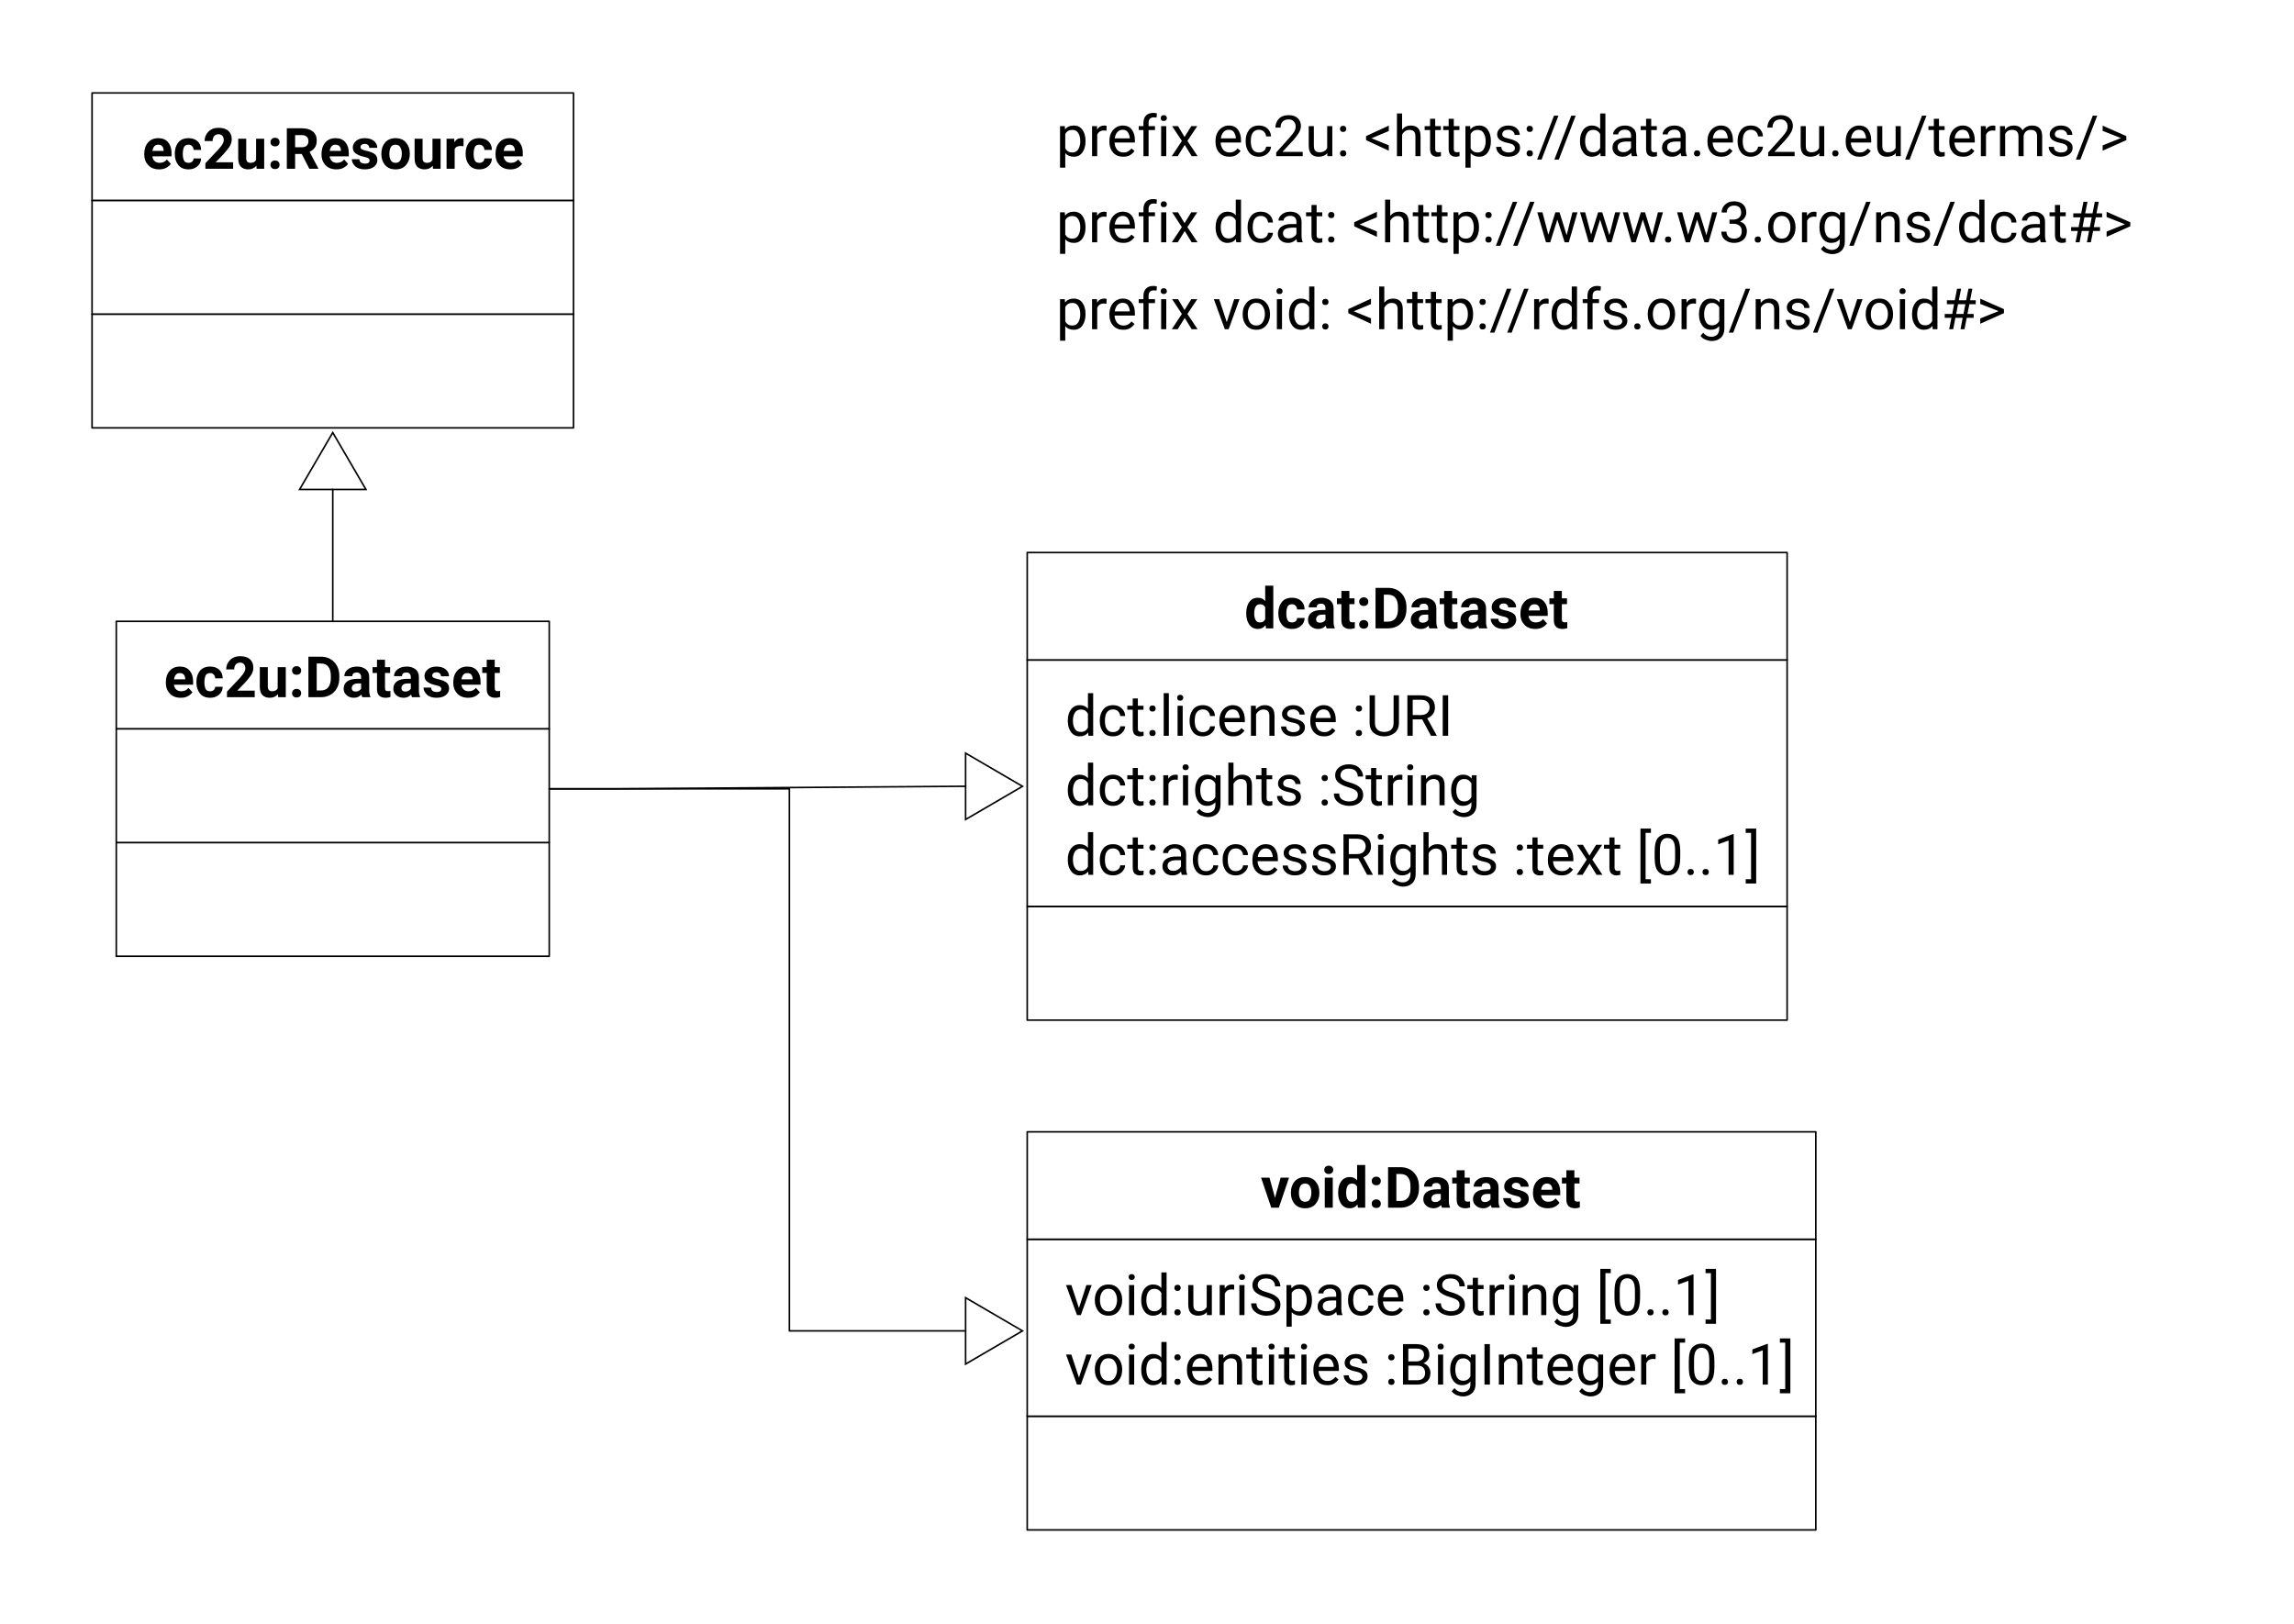
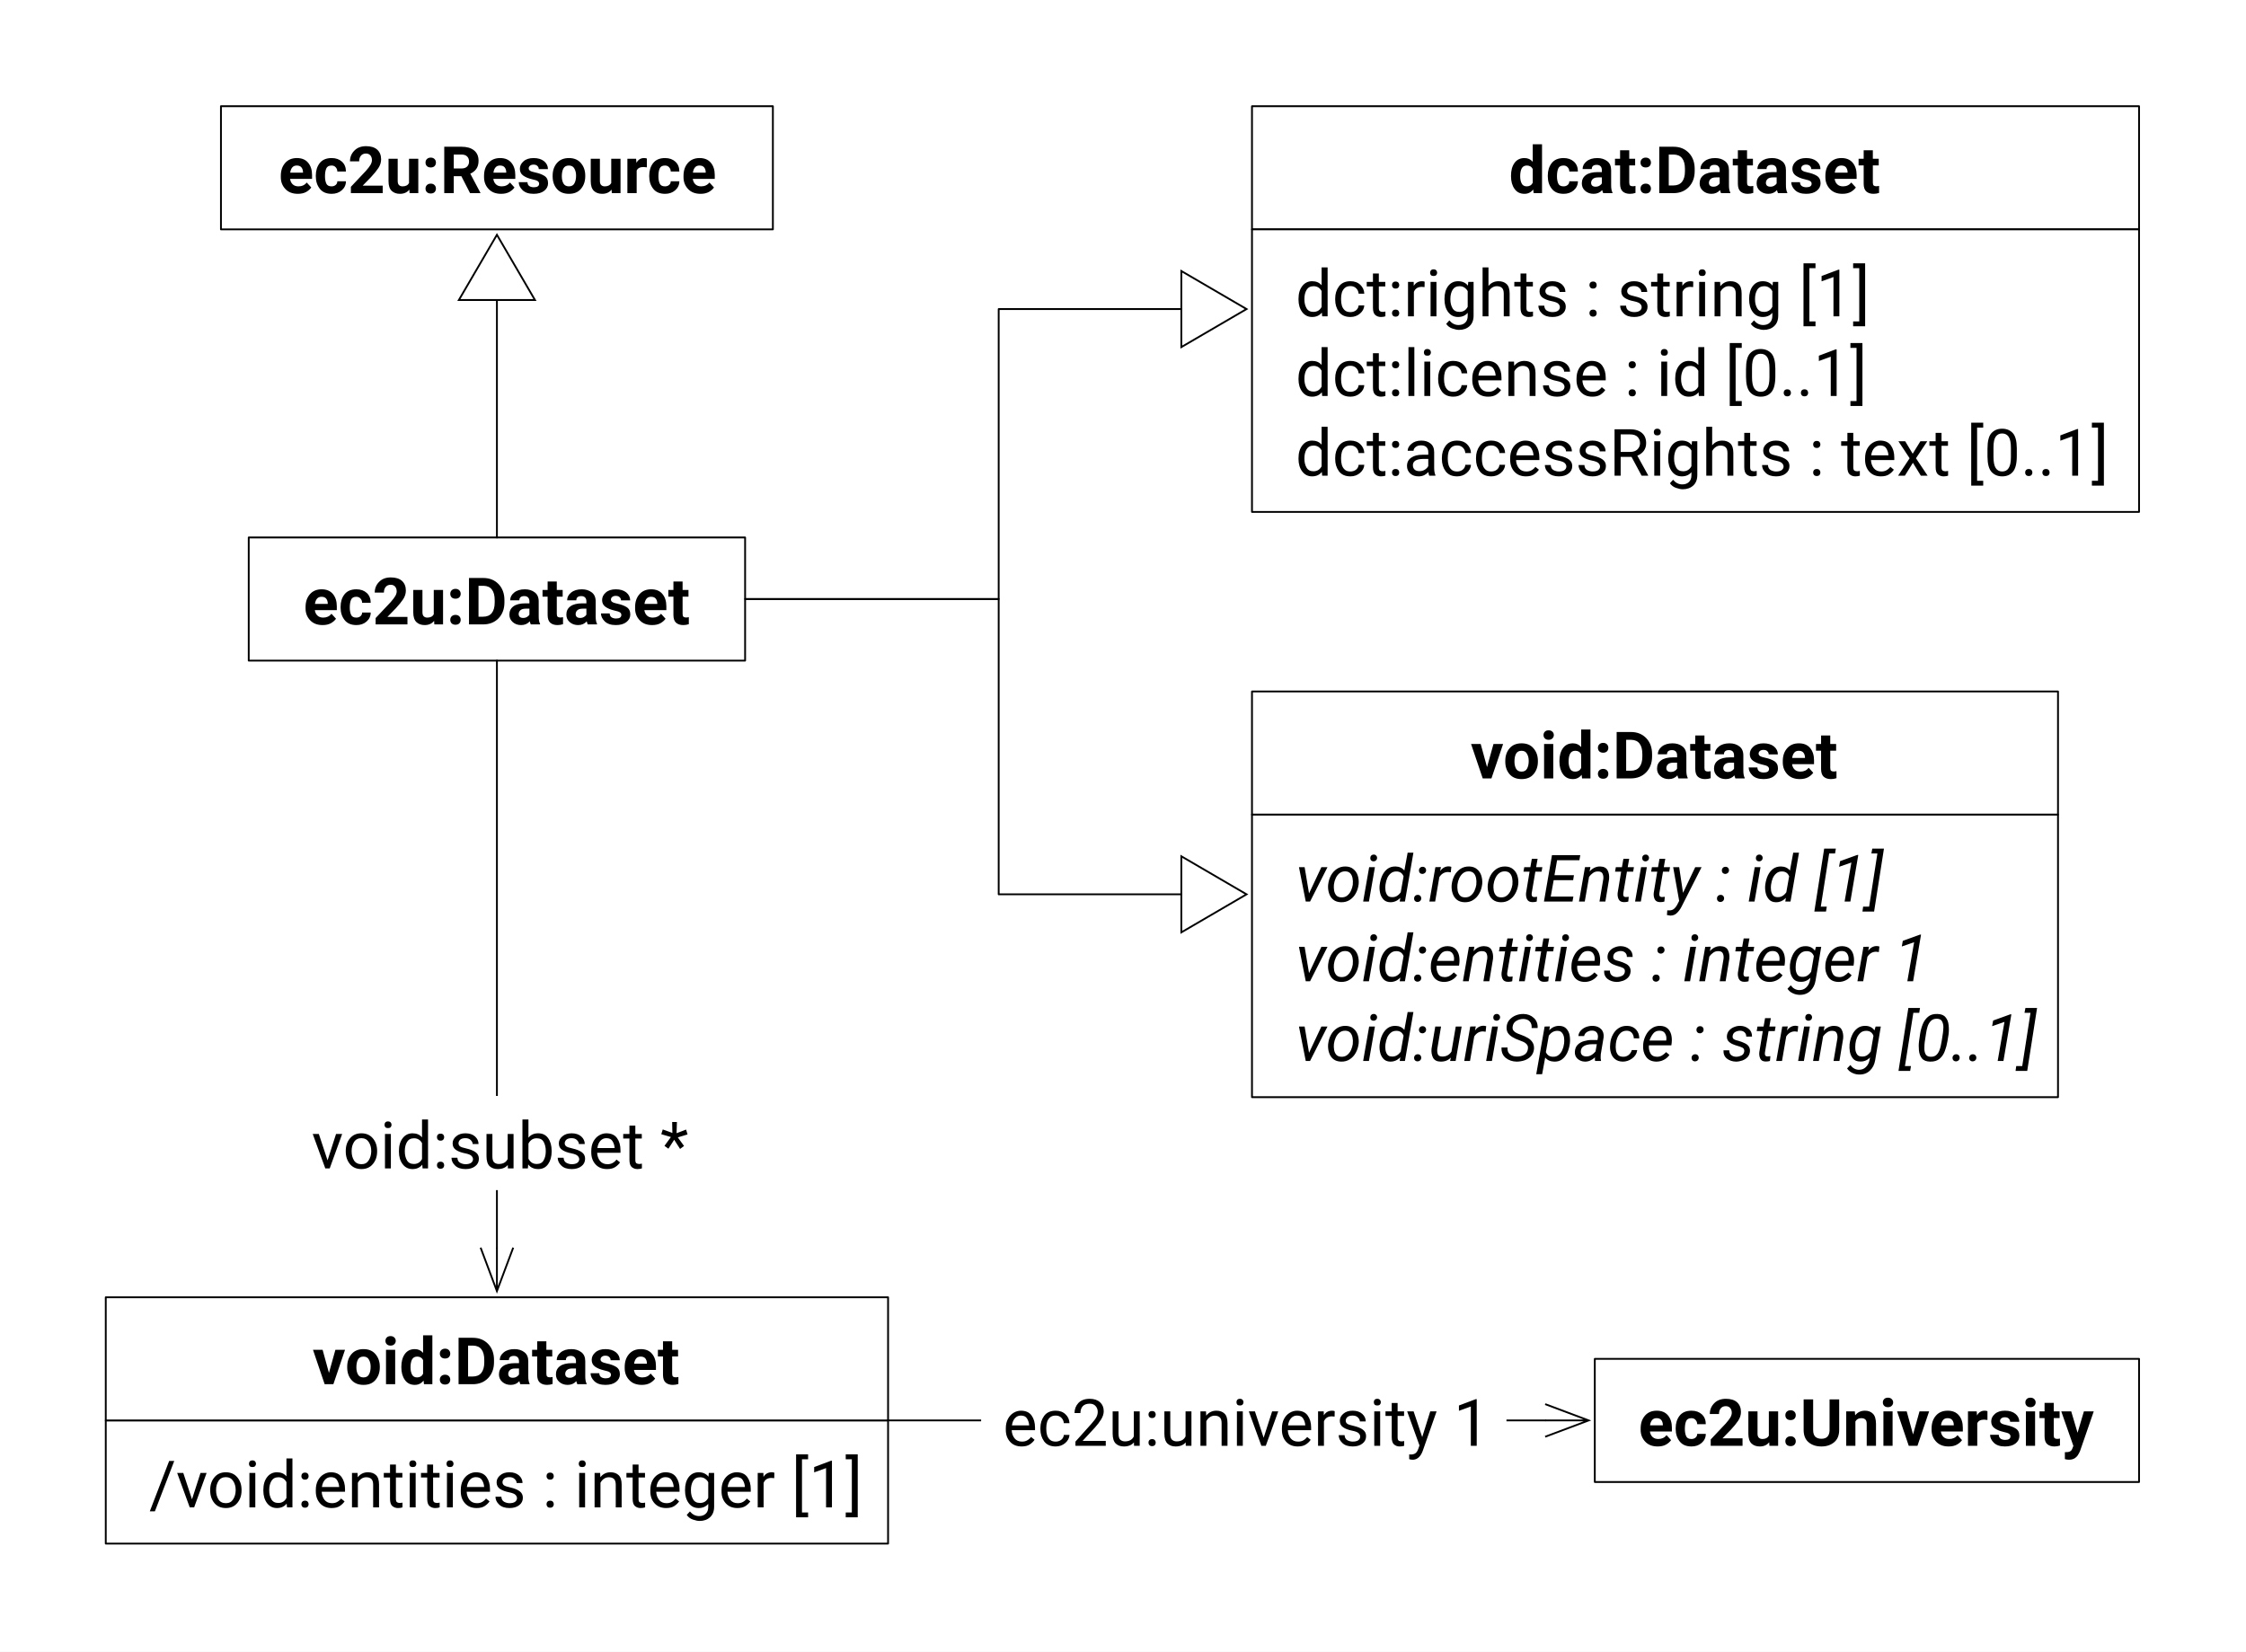
- <svg xmlns="http://www.w3.org/2000/svg" xmlns:xlink="http://www.w3.org/1999/xlink" version="1.1" viewBox="130 76 363 257" width="363" height="257">
+ <svg xmlns="http://www.w3.org/2000/svg" xmlns:xlink="http://www.w3.org/1999/xlink" version="1.1" viewBox="140 154 310 228" width="310" height="228">
  <defs>
    <marker orient="auto" overflow="visible" markerUnits="strokeWidth" id="UMLInheritance_Marker" stroke-linejoin="miter" stroke-miterlimit="10" viewBox="-1 -22 38 44" markerWidth="38" markerHeight="44" color="black">
      <g>
        <path d="M 36 0 L 0 -21 L 0 21 Z" fill="none" stroke="currentColor" stroke-width="1" />
      </g>
    </marker>
+     <marker orient="auto" overflow="visible" markerUnits="strokeWidth" id="StickArrow_Marker" stroke-linejoin="miter" stroke-miterlimit="10" viewBox="-1 -10 26 20" markerWidth="26" markerHeight="20" color="black">
+       <g>
+         <path d="M 24 0 L 0 0 M 0 -9 L 24 0 L 0 9" fill="none" stroke="currentColor" stroke-width="1" />
+       </g>
+     </marker>
  </defs>
-   <g id="datasets" stroke-dasharray="none" fill-opacity="1" fill="none" stroke="none" stroke-opacity="1">
-     <rect fill="white" x="130" y="76" width="363" height="257" />
+   <g id="datasets" stroke-dasharray="none" stroke-opacity="1" fill-opacity="1" fill="none" stroke="none">
+     <rect fill="white" x="140" y="154" width="310" height="228" />
    <g id="datasets_Layer_1">
-       <g id="Graphic_149">
-         <a xlink:href="https://www.w3.org/TR/void/">
-           <text transform="translate(297.1289 119.0936)" fill="black">
-             <tspan font-family="Roboto" font-size="9" fill="black" x="0" y="9">prefix void: &lt;http://rdfs.org/ns/void#&gt;</tspan>
-           </text>
-         </a>
-       </g>
-       <g id="Graphic_148">
-         <text transform="translate(297.1289 91.70866)" fill="black">
-           <tspan font-family="Roboto" font-size="9" fill="black" x="0" y="9">prefix ec2u: &lt;https://data.ec2u.eu/terms/&gt;</tspan>
-         </text>
-       </g>
      <g id="Group_144">
-         <g id="Graphic_147">
-           <rect x="292.546" y="300.118" width="124.786" height="18" fill="white" />
-           <rect x="292.546" y="300.118" width="124.786" height="18" stroke="black" stroke-linecap="round" stroke-linejoin="round" stroke-width=".25" />
-         </g>
-         <g id="Graphic_146">
-           <rect x="292.546" y="272.118" width="124.786" height="28" fill="white" />
-           <rect x="292.546" y="272.118" width="124.786" height="28" stroke="black" stroke-linecap="round" stroke-linejoin="round" stroke-width=".25" />
-           <text transform="translate(298.5462 275.1181)" fill="black">
-             <tspan font-family="Roboto" font-size="9" fill="black" x="0" y="9">void:uriSpace :String
-                             [0..1]
-                         </tspan>
-             <tspan font-family="Roboto" font-size="9" fill="black" x="0" y="20">void:entities :BigInteger
-                             [0..1]
-                         </tspan>
-           </text>
-         </g>
        <g id="Graphic_145">
          <a xlink:href="https://www.w3.org/TR/void/#dataset">
-             <rect x="292.546" y="255.118" width="124.786" height="17" fill="white" />
-             <rect x="292.546" y="255.118" width="124.786" height="17" stroke="black" stroke-linecap="round" stroke-linejoin="round" stroke-width=".25" />
-             <text transform="translate(329.4903 258.1181)" fill="black">
+             <rect x="312.803" y="249.449" width="111.25" height="17" fill="white" />
+             <rect x="312.803" y="249.449" width="111.25" height="17" stroke="black" stroke-linecap="round" stroke-linejoin="round" stroke-width=".25" />
+             <text transform="translate(342.9797 252.4488)" fill="black">
              <tspan font-family="Roboto" font-weight="bold" font-size="9" fill="black" x="0" y="9">
                                void:Dataset
                            </tspan>
            </text>
          </a>
        </g>
+         <g id="Graphic_146">
+           <rect x="312.803" y="266.449" width="111.25" height="39" fill="white" />
+           <rect x="312.803" y="266.449" width="111.25" height="39" stroke="black" stroke-linecap="round" stroke-linejoin="round" stroke-width=".25" />
+           <text transform="translate(318.8032 269.4488)" fill="black">
+             <tspan font-family="Roboto" font-style="italic" font-size="9" fill="black" x="0" y="9">
+                             void:rootEntity : id [1]
+                         </tspan>
+             <tspan font-family="Roboto" font-style="italic" font-size="9" fill="black" x="0" y="20">
+                             void:entities : integer 1
+                         </tspan>
+             <tspan font-family="Roboto" font-style="italic" font-size="9" fill="black" x="0" y="31">
+                             void:uriSpace : string [0..1]
+                         </tspan>
+           </text>
+         </g>
      </g>
      <g id="Group_140">
-         <g id="Graphic_143">
-           <rect x="144.567" y="125.709" width="76.179" height="18" fill="white" />
-           <rect x="144.567" y="125.709" width="76.179" height="18" stroke="black" stroke-linecap="round" stroke-linejoin="round" stroke-width=".25" />
-         </g>
-         <g id="Graphic_142">
-           <rect x="144.567" y="107.709" width="76.179" height="18" fill="white" />
-           <rect x="144.567" y="107.709" width="76.179" height="18" stroke="black" stroke-linecap="round" stroke-linejoin="round" stroke-width=".25" />
-         </g>
        <g id="Graphic_141">
-           <a xlink:href="resources.svg">
-             <rect x="144.567" y="90.709" width="76.179" height="17" fill="white" />
-             <rect x="144.567" y="90.709" width="76.179" height="17" stroke="black" stroke-linecap="round" stroke-linejoin="round" stroke-width=".25" />
-             <text transform="translate(150.5669 93.70866)" fill="black">
+           <a xlink:href="entities.svg">
+             <rect x="170.497" y="168.661" width="76.179" height="17" fill="white" />
+             <rect x="170.497" y="168.661" width="76.179" height="17" stroke="black" stroke-linecap="round" stroke-linejoin="round" stroke-width=".25" />
+             <text transform="translate(176.4967 171.6614)" fill="black">
              <tspan font-family="Roboto" font-weight="bold" font-size="9" fill="black" x="1.934" y="9">ec2u:Resource
                            </tspan>
            </text>
          </a>
        </g>
      </g>
      <g id="Line_139">
-         <path d="M 216.912 200.831 L 254.912 200.831 L 254.912 286.618 L 282.796 286.618" marker-end="url(#UMLInheritance_Marker)" stroke="black" stroke-linecap="round" stroke-linejoin="round" stroke-width=".25" />
+         <path d="M 242.842 236.689 L 277.842 236.689 L 277.842 277.449 L 303.053 277.449" marker-end="url(#UMLInheritance_Marker)" stroke="black" stroke-linecap="round" stroke-linejoin="round" stroke-width=".25" />
      </g>
      <g id="Group_135">
-         <g id="Graphic_138">
-           <rect x="148.401" y="209.331" width="68.511" height="18" fill="white" />
-           <rect x="148.401" y="209.331" width="68.511" height="18" stroke="black" stroke-linecap="round" stroke-linejoin="round" stroke-width=".25" />
-         </g>
-         <g id="Graphic_137">
-           <rect x="148.401" y="191.331" width="68.511" height="18" fill="white" />
-           <rect x="148.401" y="191.331" width="68.511" height="18" stroke="black" stroke-linecap="round" stroke-linejoin="round" stroke-width=".25" />
-         </g>
        <g id="Graphic_136">
-           <rect x="148.401" y="174.331" width="68.511" height="17" fill="white" />
-           <rect x="148.401" y="174.331" width="68.511" height="17" stroke="black" stroke-linecap="round" stroke-linejoin="round" stroke-width=".25" />
-           <text transform="translate(154.4009 177.3307)" fill="black">
+           <rect x="174.331" y="228.189" width="68.511" height="17" fill="white" />
+           <rect x="174.331" y="228.189" width="68.511" height="17" stroke="black" stroke-linecap="round" stroke-linejoin="round" stroke-width=".25" />
+           <text transform="translate(180.3307 231.189)" fill="black">
            <tspan font-family="Roboto" font-weight="bold" font-size="9" fill="black" x="1.517" y="9">
                            ec2u:Dataset
                        </tspan>
          </text>
        </g>
      </g>
      <g id="Line_134">
-         <line x1="182.656" y1="174.331" x2="182.656" y2="153.459" marker-end="url(#UMLInheritance_Marker)" stroke="black" stroke-linecap="round" stroke-linejoin="round" stroke-width=".25" />
-       </g>
-       <g id="Graphic_133">
-         <a xlink:href="http://www.w3.org/ns/dcat#.">
-           <text transform="translate(297.1289 105.3444)" fill="black">
-             <tspan font-family="Roboto" font-size="9" fill="black" x="0" y="9">prefix dcat: &lt;http://www.w3.org/ns/dcat#&gt;</tspan>
-           </text>
-         </a>
+         <line x1="208.586" y1="228.189" x2="208.586" y2="195.411" marker-end="url(#UMLInheritance_Marker)" stroke="black" stroke-linecap="round" stroke-linejoin="round" stroke-width=".25" />
      </g>
      <g id="Group_129">
-         <g id="Graphic_132">
-           <rect x="292.546" y="219.439" width="120.246" height="18" fill="white" />
-           <rect x="292.546" y="219.439" width="120.246" height="18" stroke="black" stroke-linecap="round" stroke-linejoin="round" stroke-width=".25" />
+         <g id="Graphic_130">
+           <a xlink:href="https://www.w3.org/TR/vocab-dcat-2/#Class:Dataset">
+             <rect x="312.803" y="168.661" width="122.435" height="17" fill="white" />
+             <rect x="312.803" y="168.661" width="122.435" height="17" stroke="black" stroke-linecap="round" stroke-linejoin="round" stroke-width=".25" />
+             <text transform="translate(348.2575 171.6614)" fill="black">
+               <tspan font-family="Roboto" font-weight="bold" font-size="9" fill="black" x="0" y="9">
+                                 dcat:Dataset
+                             </tspan>
+             </text>
+           </a>
        </g>
        <g id="Graphic_131">
-           <rect x="292.546" y="180.439" width="120.246" height="39" fill="white" />
-           <rect x="292.546" y="180.439" width="120.246" height="39" stroke="black" stroke-linecap="round" stroke-linejoin="round" stroke-width=".25" />
-           <text transform="translate(298.5462 183.4391)" fill="black">
-             <tspan font-family="Roboto" font-size="9" fill="black" x="0" y="9">dct:license :URI</tspan>
-             <tspan font-family="Roboto" font-size="9" fill="black" x="0" y="20">dct:rights :String</tspan>
-             <tspan font-family="Roboto" font-size="9" fill="black" x="0" y="31">dct:accessRights :text
+           <rect x="312.803" y="185.661" width="122.435" height="39" fill="white" />
+           <rect x="312.803" y="185.661" width="122.435" height="39" stroke="black" stroke-linecap="round" stroke-linejoin="round" stroke-width=".25" />
+           <text transform="translate(318.8032 188.6614)" fill="black">
+             <tspan font-family="Roboto" font-size="9" fill="black" x="0" y="9">dct:rights : string [1]
+                         </tspan>
+             <tspan font-family="Roboto" font-size="9" fill="black" x="0" y="20">dct:license : id [0..1]
+                         </tspan>
+             <tspan font-family="Roboto" font-size="9" fill="black" x="0" y="31">dct:accessRights : text
                            [0..1]
                        </tspan>
          </text>
        </g>
-         <g id="Graphic_130">
-           <a xlink:href="https://www.w3.org/TR/vocab-dcat-2/#Class:Dataset">
-             <rect x="292.546" y="163.439" width="120.246" height="17" fill="white" />
-             <rect x="292.546" y="163.439" width="120.246" height="17" stroke="black" stroke-linecap="round" stroke-linejoin="round" stroke-width=".25" />
-             <text transform="translate(326.9063 166.4391)" fill="black">
-               <tspan font-family="Roboto" font-weight="bold" font-size="9" fill="black" x="0" y="9">dcat:Dataset</tspan>
+       </g>
+       <g id="Line_128">
+         <path d="M 242.842 236.689 L 277.842 236.689 L 277.842 196.661 L 303.053 196.661" marker-end="url(#UMLInheritance_Marker)" stroke="black" stroke-linecap="round" stroke-linejoin="round" stroke-width=".25" />
+       </g>
+       <g id="Group_164">
+         <g id="Graphic_166">
+           <rect x="154.598" y="350.071" width="107.977" height="17" fill="white" />
+           <rect x="154.598" y="350.071" width="107.977" height="17" stroke="black" stroke-linecap="round" stroke-linejoin="round" stroke-width=".25" />
+           <text transform="translate(160.5979 353.0709)" fill="black">
+             <tspan font-family="Roboto" font-size="9" fill="black" x="0" y="9">/void:entities : integer
+                             [1]
+                         </tspan>
+           </text>
+         </g>
+         <g id="Graphic_165">
+           <rect x="154.598" y="333.071" width="107.977" height="17" fill="white" />
+           <rect x="154.598" y="333.071" width="107.977" height="17" stroke="black" stroke-linecap="round" stroke-linejoin="round" stroke-width=".25" />
+           <text transform="translate(183.1375 336.0709)" fill="black">
+             <tspan font-family="Roboto" font-weight="bold" font-size="9" fill="black" x="0" y="9">
+                             void:Dataset
+                         </tspan>
+           </text>
+         </g>
+       </g>
+       <g id="Line_163">
+         <line x1="208.586" y1="245.189" x2="208.586" y2="326.221" marker-end="url(#StickArrow_Marker)" stroke="black" stroke-linecap="round" stroke-linejoin="round" stroke-width=".25" />
+       </g>
+       <g id="Graphic_162">
+         <rect x="180.023" y="305.28" width="57.126" height="13" fill="white" />
+         <text transform="translate(183.0232 306.2804)" fill="black">
+           <tspan font-family="Roboto" font-size="9" fill="black" x="0" y="9">void:subset *</tspan>
+         </text>
+       </g>
+       <g id="Line_161">
+         <line x1="262.575" y1="350.071" x2="353.269" y2="350.071" marker-end="url(#StickArrow_Marker)" stroke="black" stroke-linecap="round" stroke-linejoin="round" stroke-width=".25" />
+       </g>
+       <g id="Graphic_160">
+         <rect x="275.419" y="343.571" width="72.507" height="13" fill="white" />
+         <text transform="translate(278.4191 344.5709)" fill="black">
+           <tspan font-family="Roboto" font-size="9" fill="black" x="0" y="9">ec2u:university 1</tspan>
+         </text>
+       </g>
+       <g id="Group_167">
+         <g id="Graphic_168">
+           <a xlink:href="universities.svg">
+             <rect x="360.119" y="341.571" width="75.119" height="17" fill="white" />
+             <rect x="360.119" y="341.571" width="75.119" height="17" stroke="black" stroke-linecap="round" stroke-linejoin="round" stroke-width=".25" />
+             <text transform="translate(366.1191 344.5709)" fill="black">
+               <tspan font-family="Roboto" font-weight="bold" font-size="9" fill="black" x="0" y="9">
+                                 ec2u:University
+                             </tspan>
            </text>
          </a>
        </g>
      </g>
-       <g id="Line_128">
-         <path d="M 216.912 200.831 L 227.912 200.831 L 281.546 200.439 L 282.796 200.439" marker-end="url(#UMLInheritance_Marker)" stroke="black" stroke-linecap="round" stroke-linejoin="round" stroke-width=".25" />
-       </g>
    </g>
  </g>
</svg>
